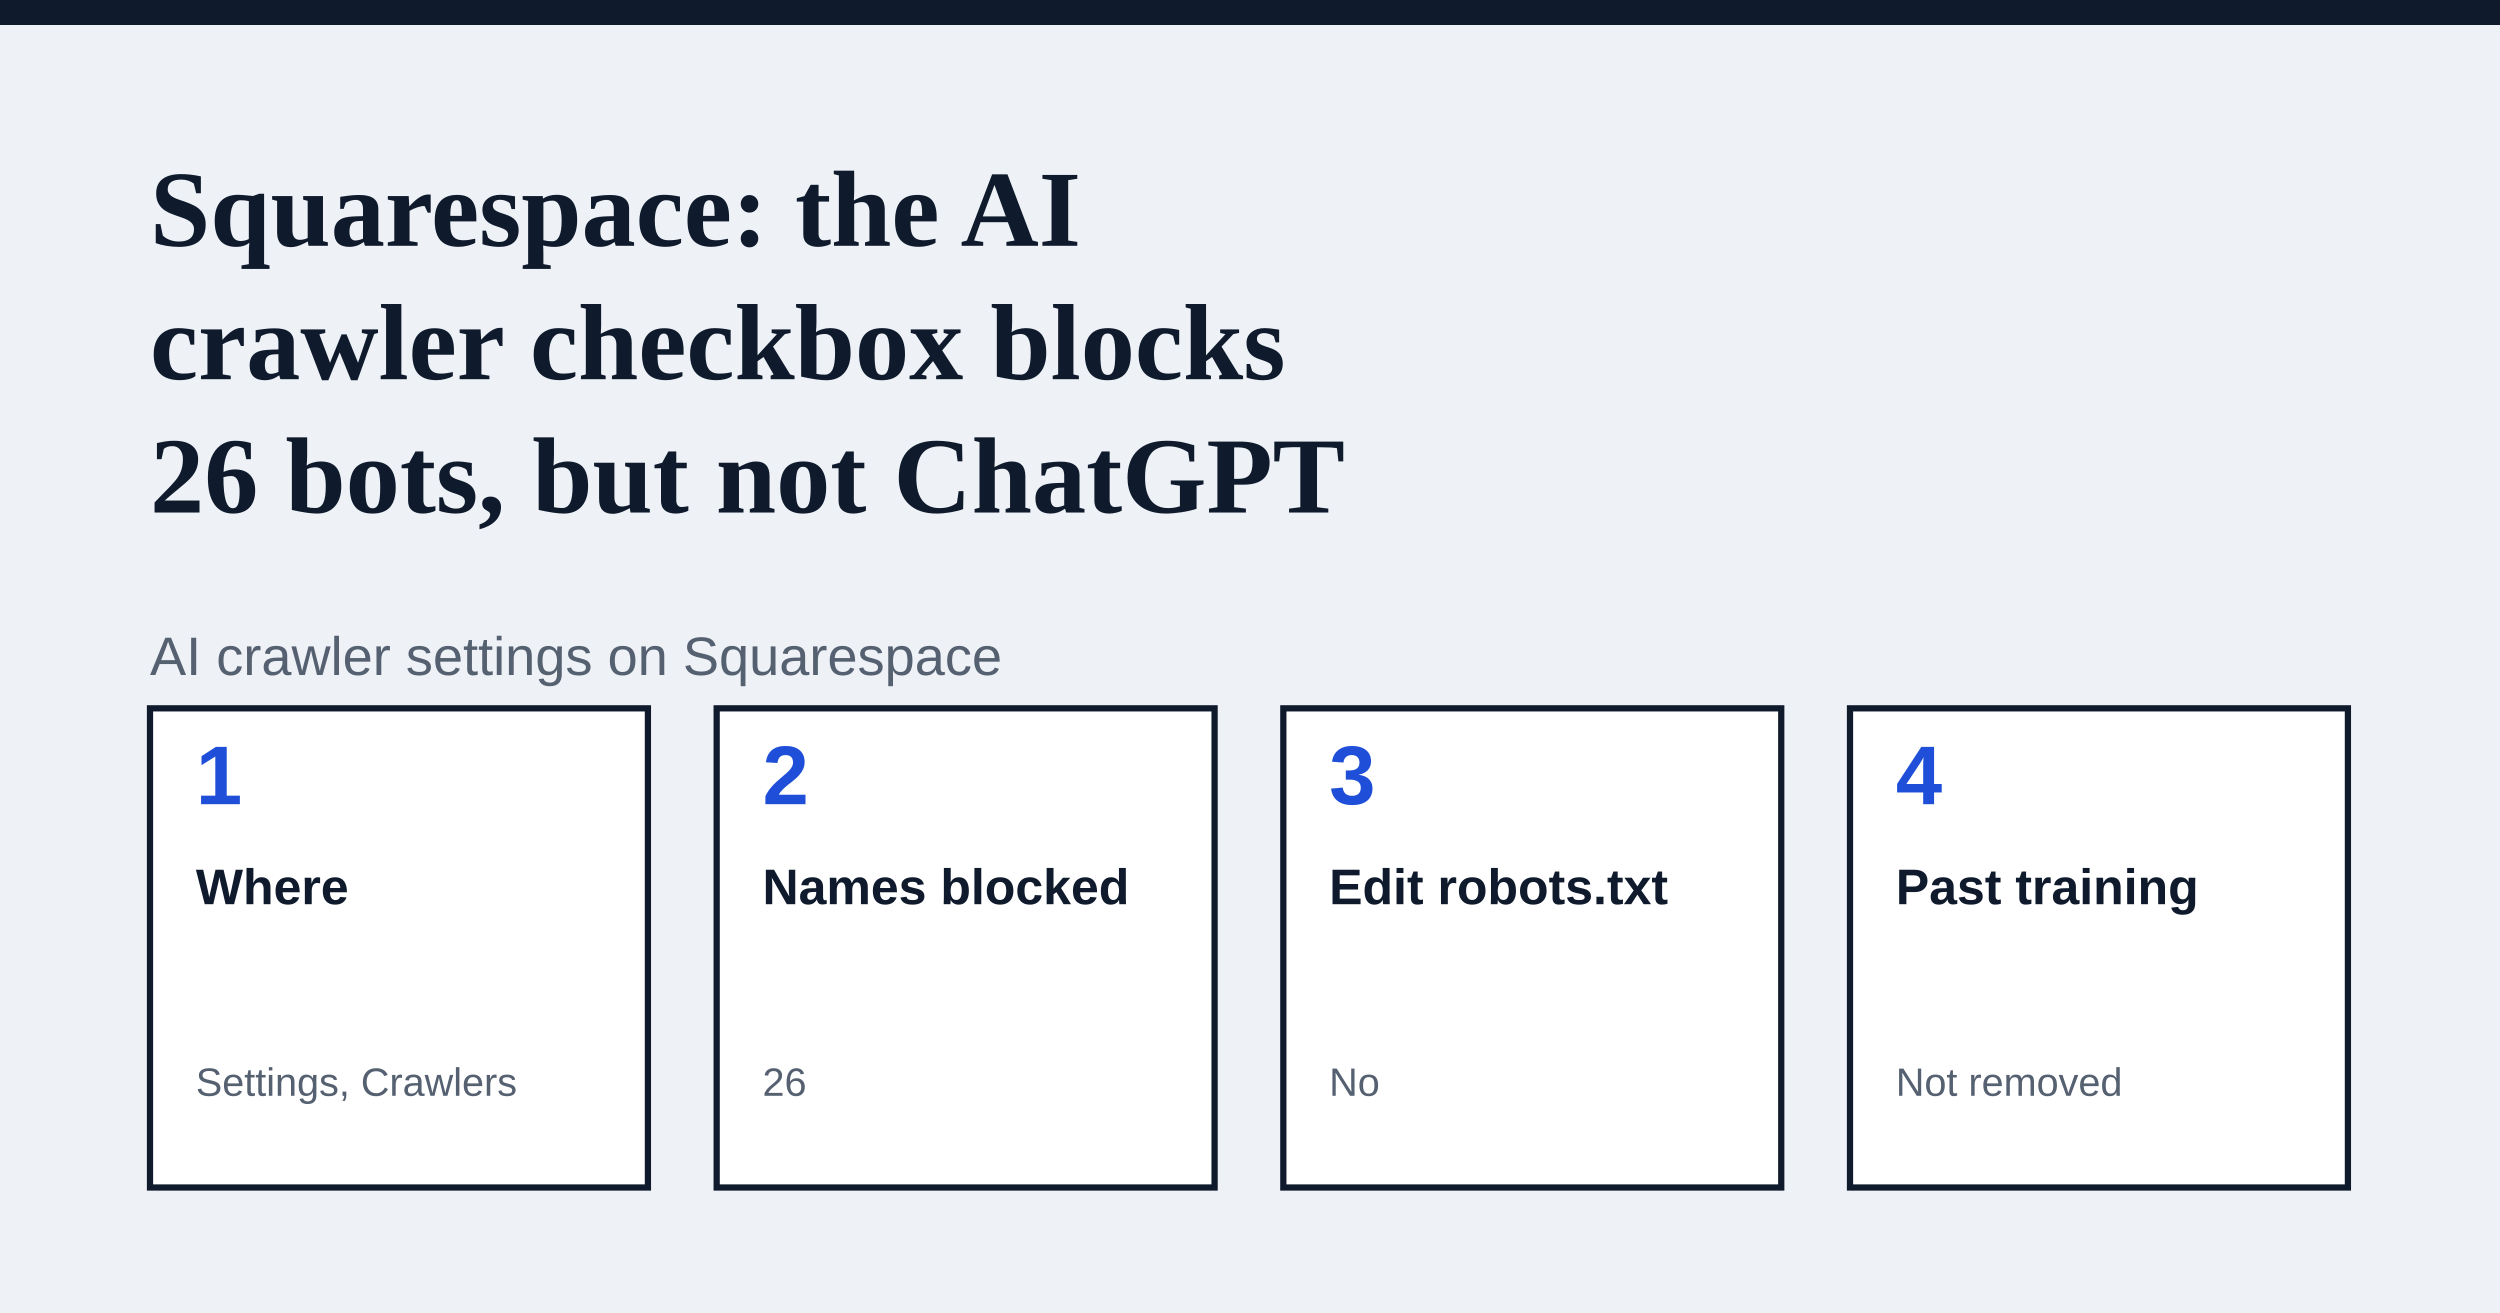
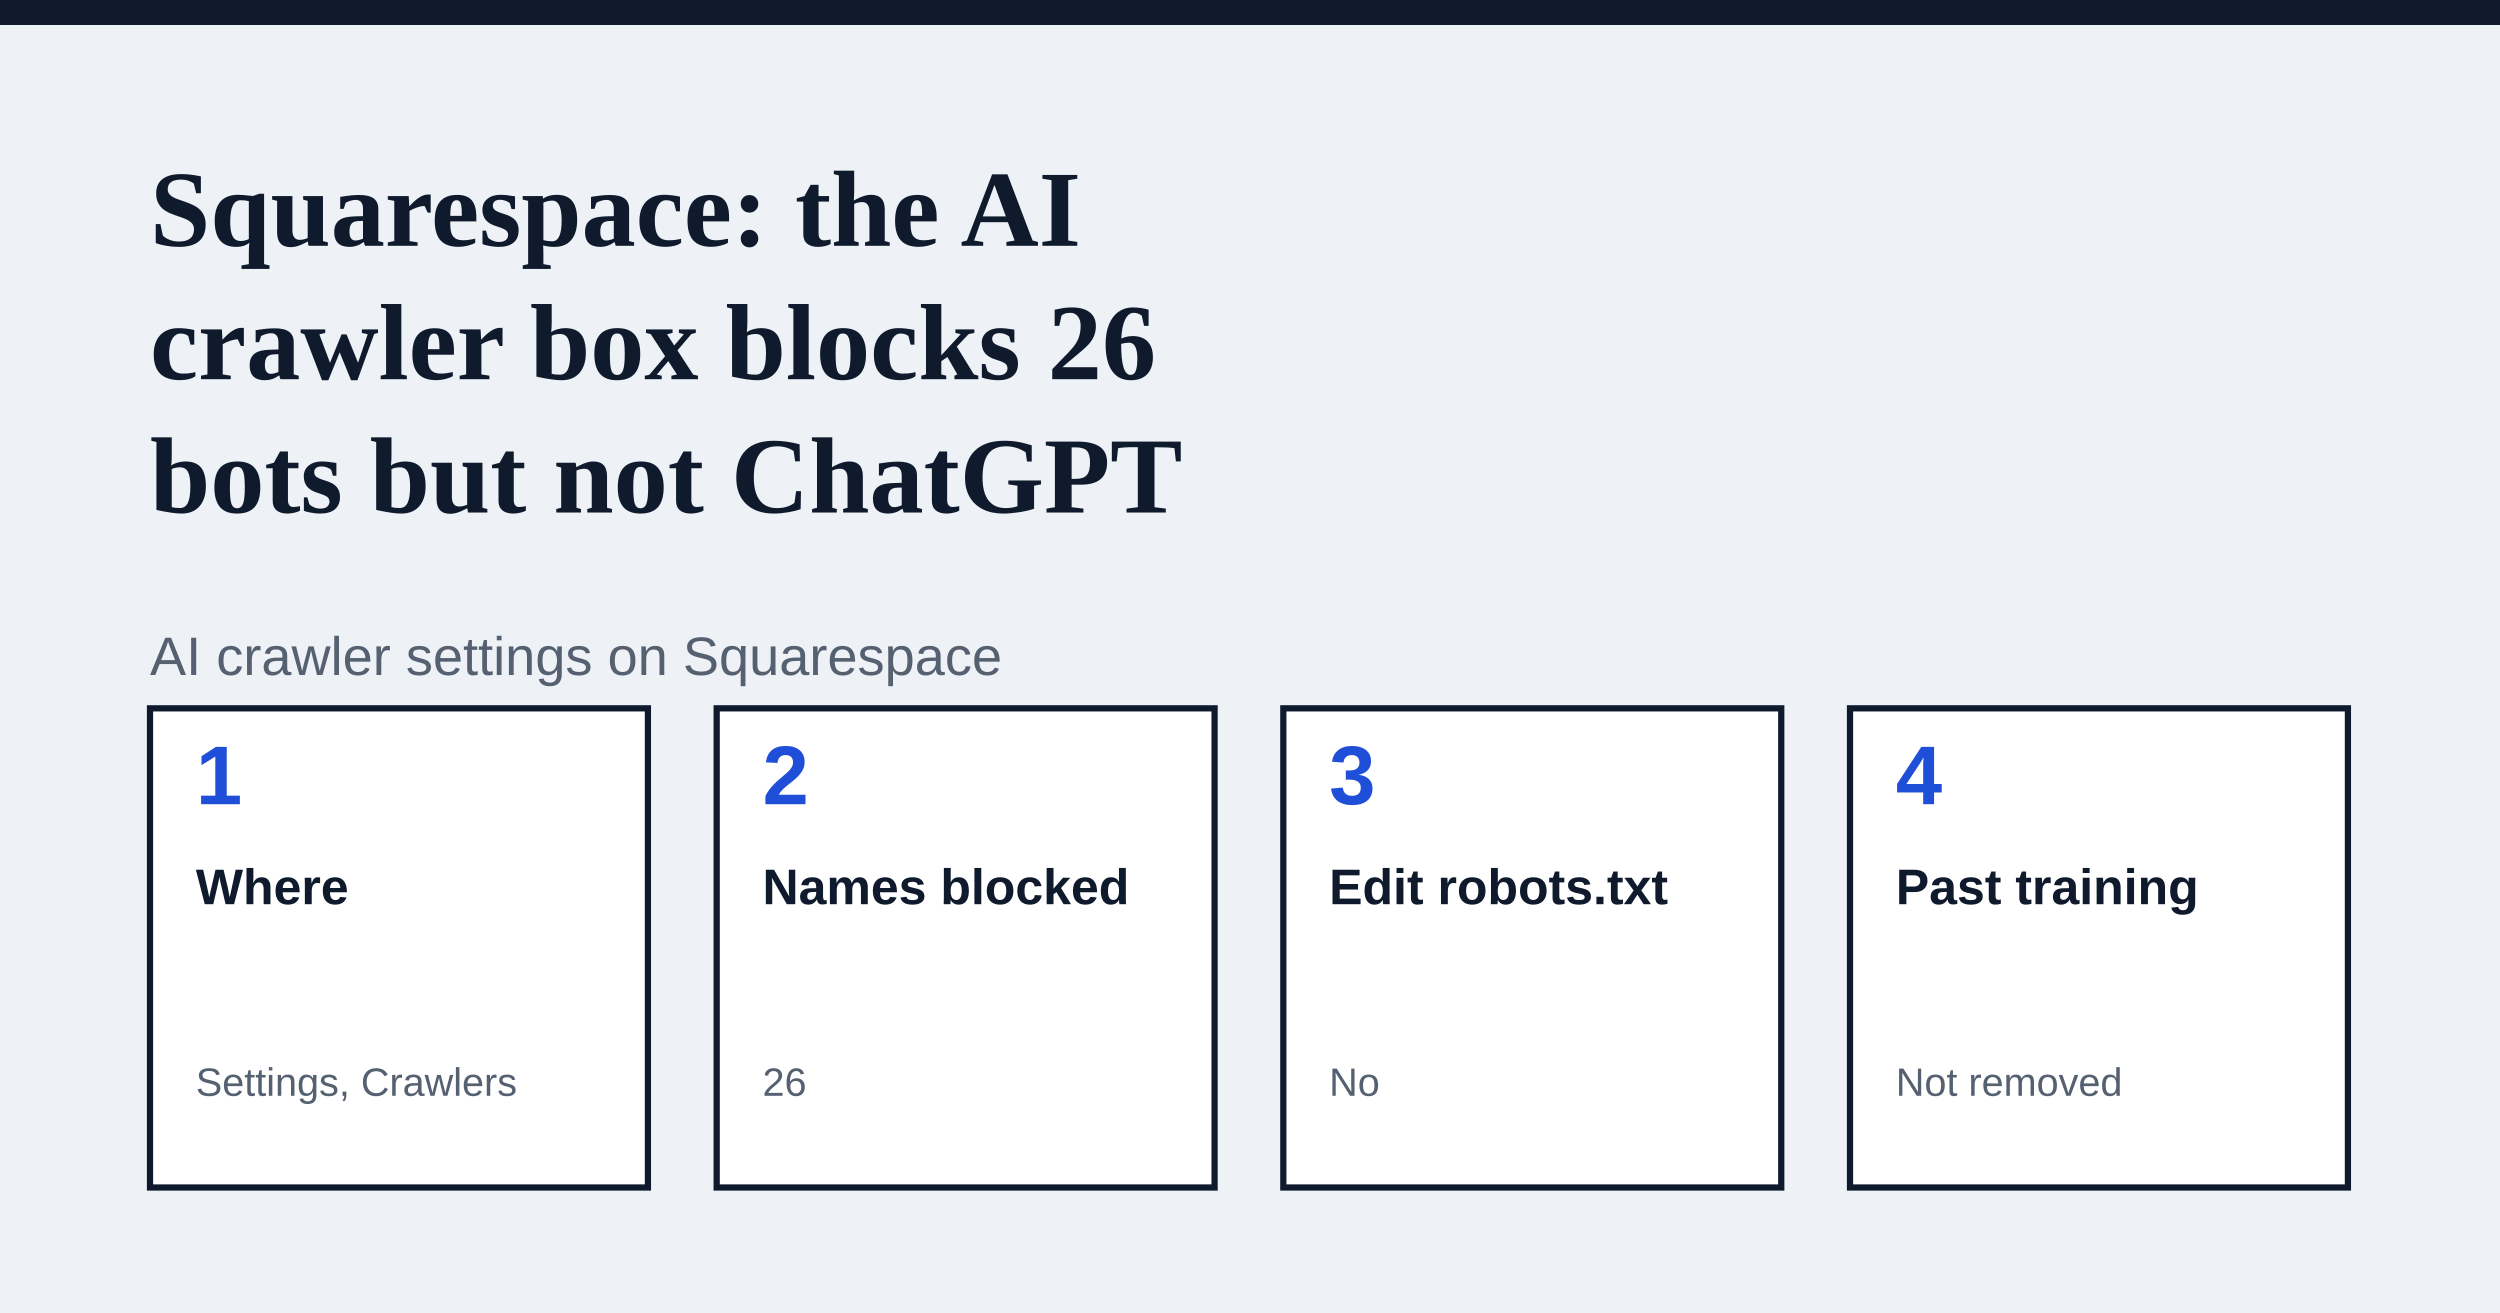
<svg xmlns="http://www.w3.org/2000/svg" viewBox="0 0 1200 630" width="1200" height="630" role="img" aria-labelledby="t d">
  <rect width="1200" height="630" fill="#EEF2F7" />
  <rect width="1200" height="12" fill="#0F1B2D" />
  <text x="72" y="118" font-family="Georgia,'Times New Roman',serif" font-size="52" font-weight="600" fill="#0F1B2D">Squarespace: the AI</text>
-   <text x="72" y="182" font-family="Georgia,'Times New Roman',serif" font-size="52" font-weight="600" fill="#0F1B2D">crawler checkbox blocks</text>
-   <text x="72" y="246" font-family="Georgia,'Times New Roman',serif" font-size="52" font-weight="600" fill="#0F1B2D">26 bots, but not ChatGPT</text>
+   <text x="72" y="182" font-family="Georgia,'Times New Roman',serif" font-size="52" font-weight="600" fill="#0F1B2D">crawler box blocks 26</text>
+   <text x="72" y="246" font-family="Georgia,'Times New Roman',serif" font-size="52" font-weight="600" fill="#0F1B2D">bots but not ChatGPT</text>
  <text x="72" y="324" font-family="system-ui,Arial,sans-serif" font-size="26" fill="#556070">AI crawler settings on Squarespace</text>
  <g font-family="system-ui,Arial,sans-serif" fill="#0F1B2D">
    <rect x="72" y="340" width="239" height="230" fill="#fff" stroke="#0F1B2D" stroke-width="3" />
    <text x="94" y="386" font-size="40" font-weight="600" fill="#1F4FD8">1</text>
    <text x="94" y="434" font-size="24" font-weight="600">Where</text>
    <text x="94" y="526" font-size="19" fill="#556070">Settings, Crawlers</text>
    <rect x="344" y="340" width="239" height="230" fill="#fff" stroke="#0F1B2D" stroke-width="3" />
    <text x="366" y="386" font-size="40" font-weight="600" fill="#1F4FD8">2</text>
    <text x="366" y="434" font-size="24" font-weight="600">Names blocked</text>
    <text x="366" y="526" font-size="19" fill="#556070">26</text>
    <rect x="616" y="340" width="239" height="230" fill="#fff" stroke="#0F1B2D" stroke-width="3" />
    <text x="638" y="386" font-size="40" font-weight="600" fill="#1F4FD8">3</text>
    <text x="638" y="434" font-size="24" font-weight="600">Edit robots.txt</text>
    <text x="638" y="526" font-size="19" fill="#556070">No</text>
    <rect x="888" y="340" width="239" height="230" fill="#fff" stroke="#0F1B2D" stroke-width="3" />
    <text x="910" y="386" font-size="40" font-weight="600" fill="#1F4FD8">4</text>
    <text x="910" y="434" font-size="24" font-weight="600">Past training</text>
    <text x="910" y="526" font-size="19" fill="#556070">Not removed</text>
  </g>
</svg>
